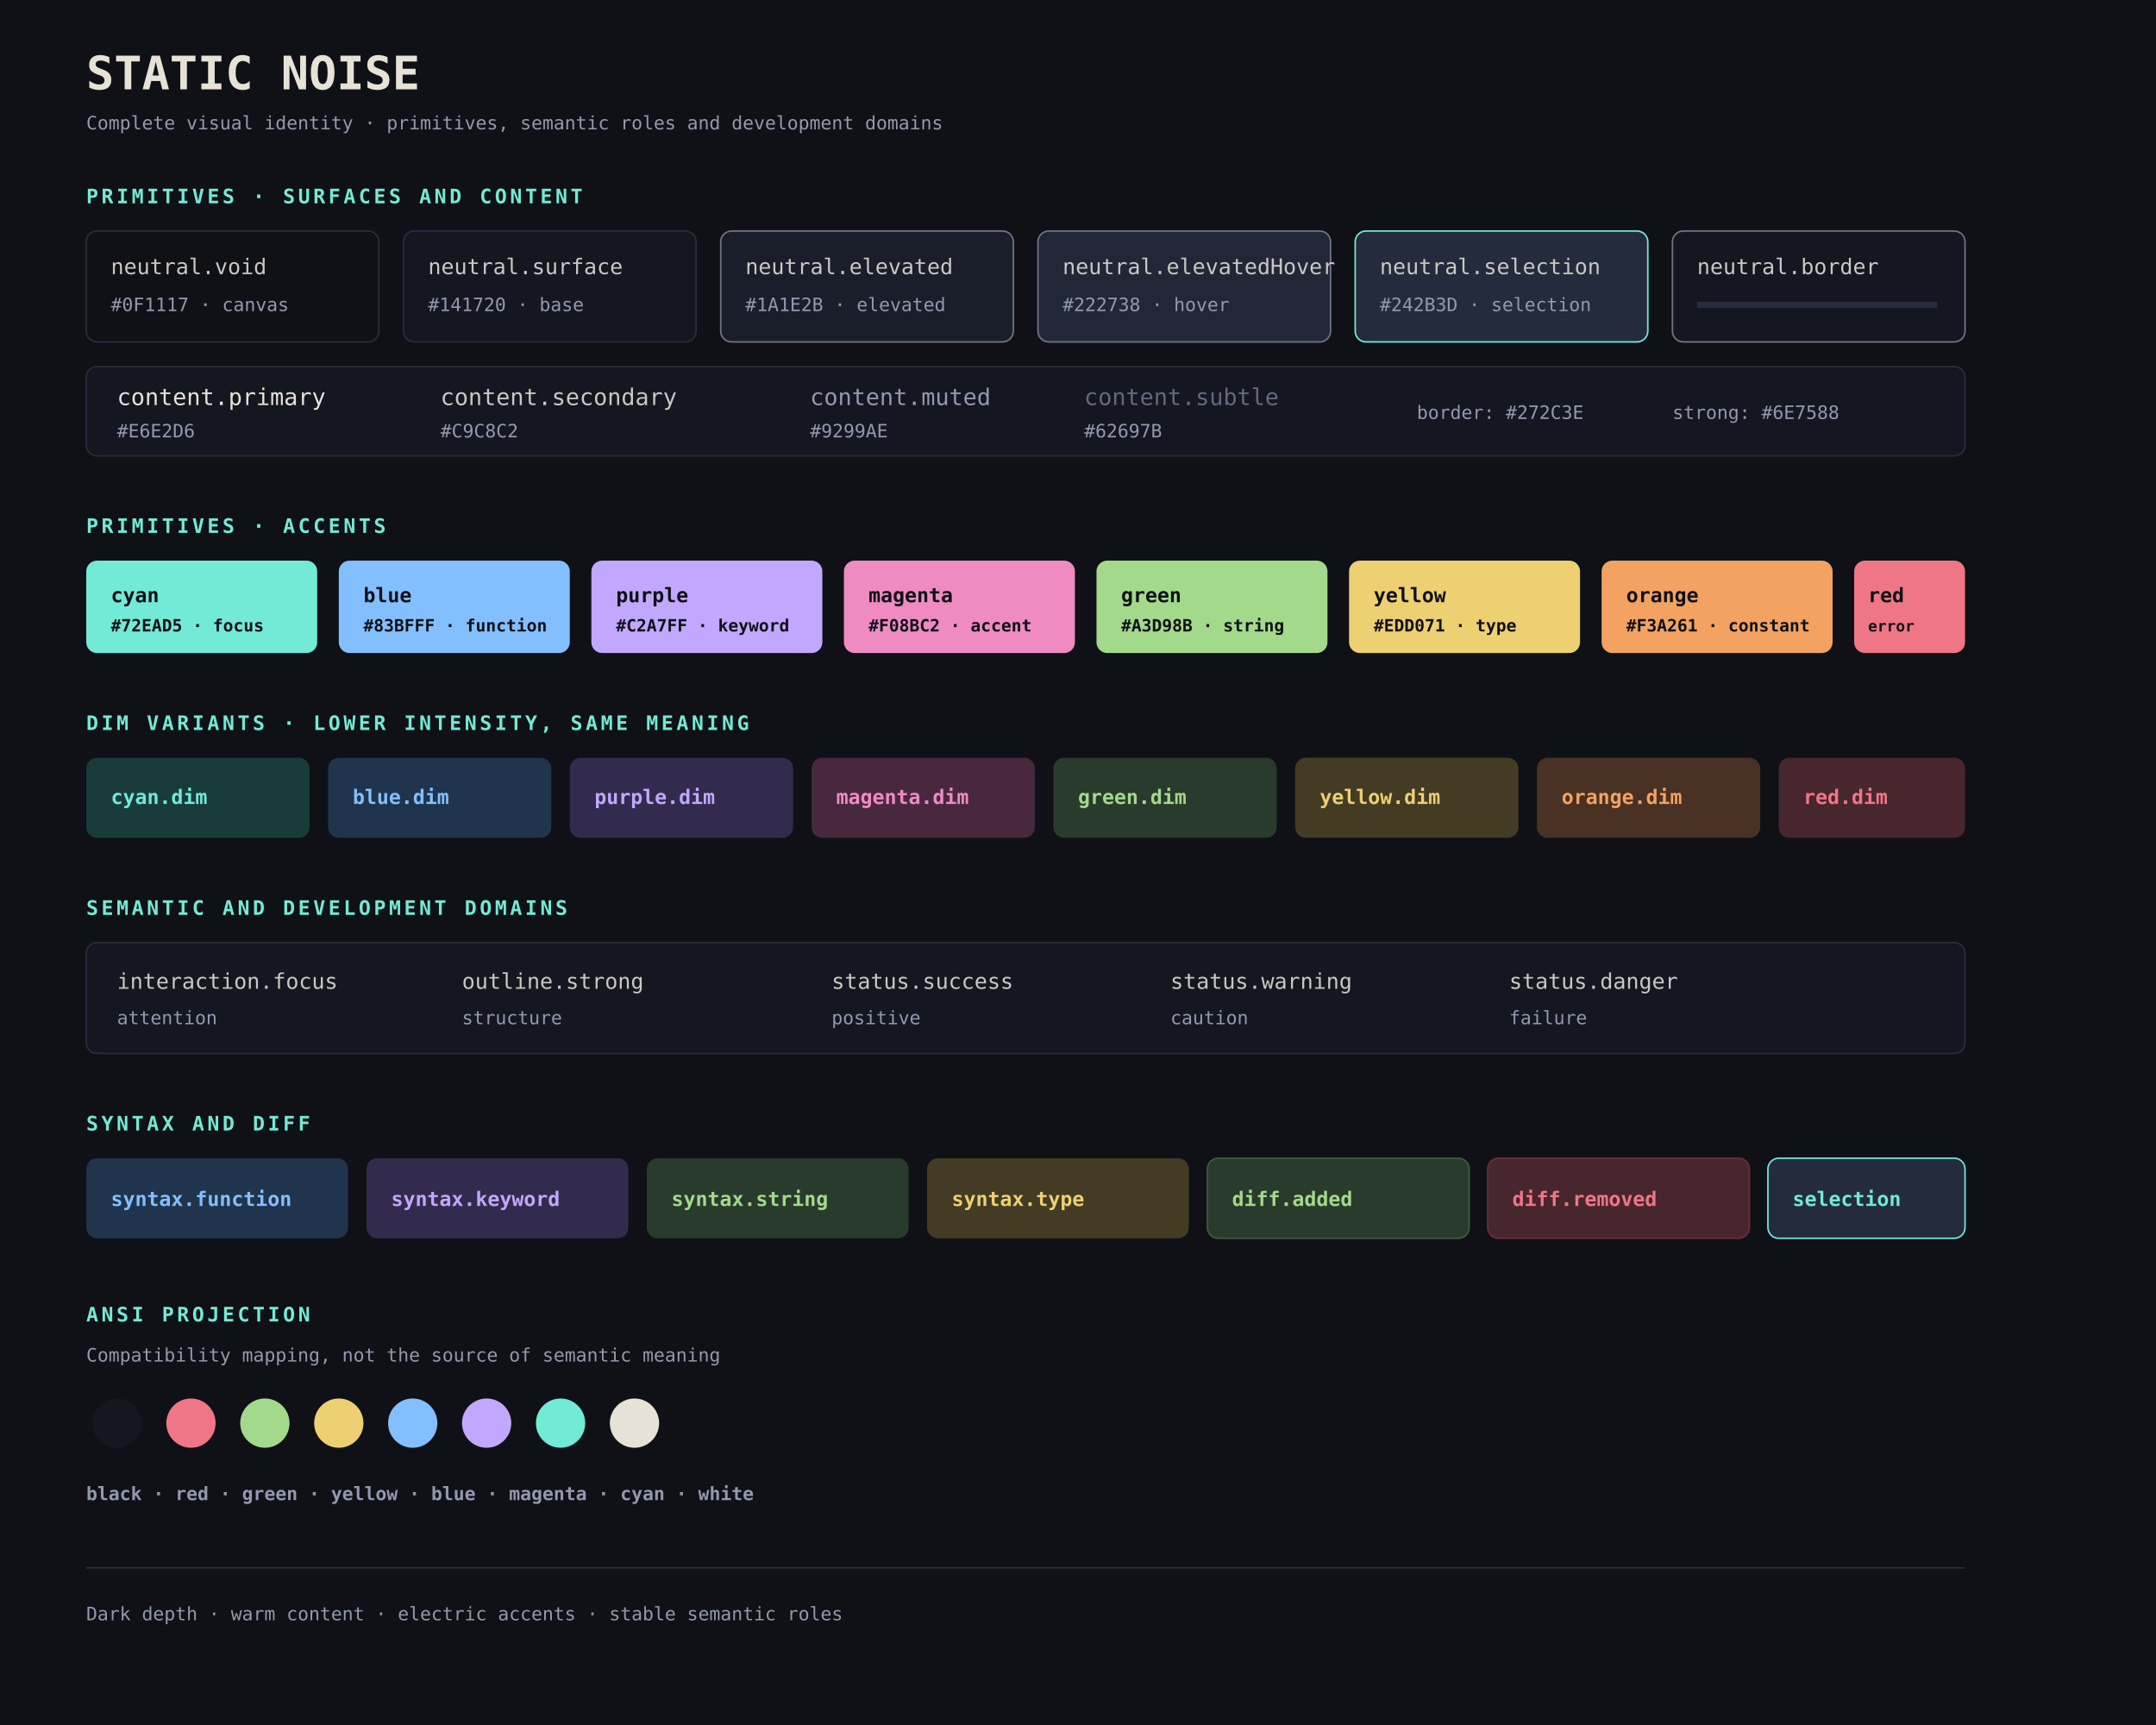
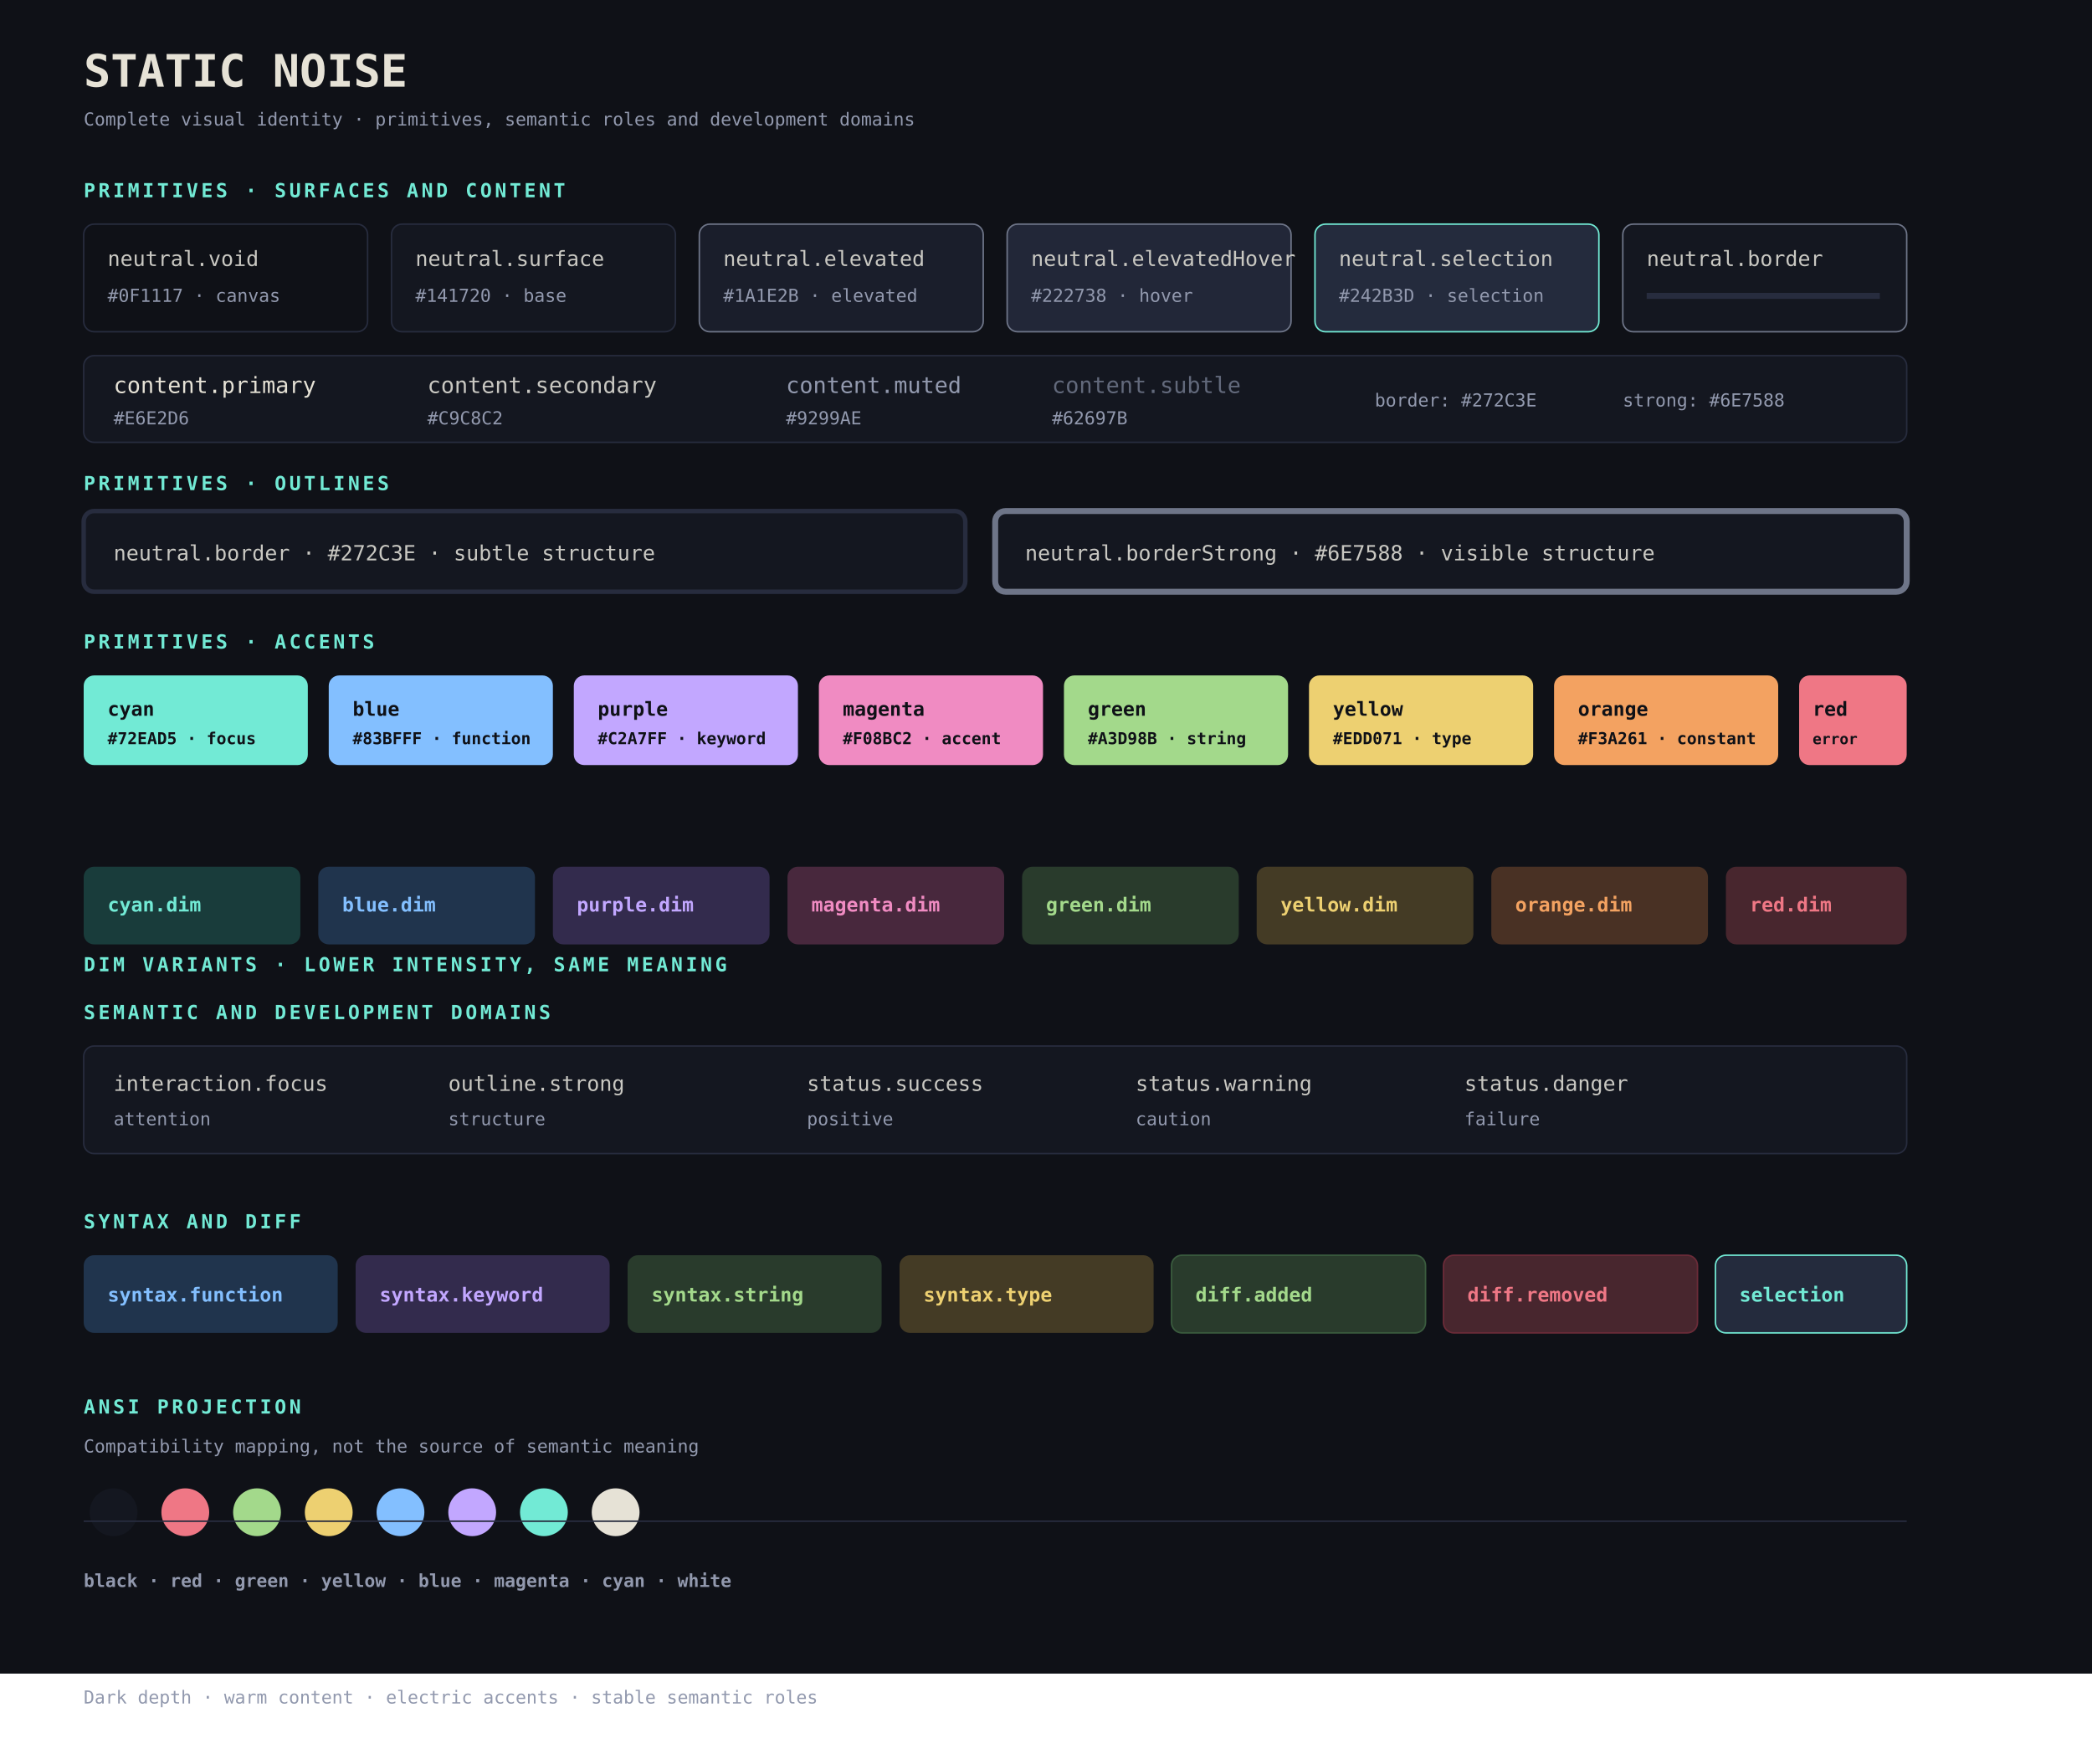
- <svg xmlns="http://www.w3.org/2000/svg" width="1400" height="1120" viewBox="0 0 1400 1120" role="img" aria-labelledby="title desc">
+ <svg xmlns="http://www.w3.org/2000/svg" width="1400" height="1180" viewBox="0 0 1400 1180" role="img" aria-labelledby="title desc">
  <rect width="1400" height="1120" fill="#0F1117" />
  <style>
    text { font-family: ui-monospace, SFMono-Regular, Menlo, Monaco, Consolas, monospace; }
    .label { font-size: 14px; fill: #C9C8C2; }
    .small { font-size: 12px; fill: #9299AE; }
    .title { font-size: 30px; font-weight: 700; fill: #E6E2D6; }
    .section { font-size: 13px; font-weight: 700; letter-spacing: 2px; fill: #72EAD5; }
    .chip { font-size: 13px; font-weight: 700; }
  </style>
  <text x="56" y="58" class="title">STATIC NOISE</text>
  <text x="56" y="84" class="small">Complete visual identity · primitives, semantic roles and development domains</text>
  <text x="56" y="132" class="section">PRIMITIVES · SURFACES AND CONTENT</text>
  <g>
    <rect x="56" y="150" width="190" height="72" rx="7" fill="#0F1117" stroke="#272C3E" />
    <text x="72" y="178" class="label">neutral.void</text>
    <text x="72" y="202" class="small">#0F1117 · canvas</text>
    <rect x="262" y="150" width="190" height="72" rx="7" fill="#141720" stroke="#272C3E" />
    <text x="278" y="178" class="label">neutral.surface</text>
    <text x="278" y="202" class="small">#141720 · base</text>
    <rect x="468" y="150" width="190" height="72" rx="7" fill="#1A1E2B" stroke="#6E7588" />
    <text x="484" y="178" class="label">neutral.elevated</text>
    <text x="484" y="202" class="small">#1A1E2B · elevated</text>
    <rect x="674" y="150" width="190" height="72" rx="7" fill="#222738" stroke="#6E7588" />
    <text x="690" y="178" class="label">neutral.elevatedHover</text>
    <text x="690" y="202" class="small">#222738 · hover</text>
    <rect x="880" y="150" width="190" height="72" rx="7" fill="#242B3D" stroke="#72EAD5" />
    <text x="896" y="178" class="label">neutral.selection</text>
    <text x="896" y="202" class="small">#242B3D · selection</text>
    <rect x="1086" y="150" width="190" height="72" rx="7" fill="#141720" stroke="#6E7588" />
    <text x="1102" y="178" class="label">neutral.border</text>
    <line x1="1102" y1="198" x2="1258" y2="198" stroke="#272C3E" stroke-width="4" />
  </g>
  <rect x="56" y="238" width="1220" height="58" rx="7" fill="#141720" stroke="#272C3E" />
  <text x="76" y="263" font-size="15" fill="#E6E2D6">content.primary</text>
  <text x="286" y="263" font-size="15" fill="#C9C8C2">content.secondary</text>
  <text x="526" y="263" font-size="15" fill="#9299AE">content.muted</text>
  <text x="704" y="263" font-size="15" fill="#62697B">content.subtle</text>
  <text x="76" y="284" class="small">#E6E2D6</text>
  <text x="286" y="284" class="small">#C9C8C2</text>
  <text x="526" y="284" class="small">#9299AE</text>
  <text x="704" y="284" class="small">#62697B</text>
  <text x="920" y="272" class="small">border: #272C3E</text>
  <text x="1086" y="272" class="small">strong: #6E7588</text>
-   <text x="56" y="346" class="section">PRIMITIVES · ACCENTS</text>
+   <text x="56" y="328" class="section">PRIMITIVES · OUTLINES</text>
+   <rect x="56" y="342" width="590" height="54" rx="7" fill="#141720" stroke="#272C3E" stroke-width="3" />
+   <text x="76" y="375" class="label">neutral.border · #272C3E · subtle structure</text>
+   <rect x="666" y="342" width="610" height="54" rx="7" fill="#141720" stroke="#6E7588" stroke-width="4" />
+   <text x="686" y="375" class="label">neutral.borderStrong · #6E7588 · visible structure</text>
+   <text x="56" y="434" class="section">PRIMITIVES · ACCENTS</text>
  <g class="chip">
-     <rect x="56" y="364" width="150" height="60" rx="7" fill="#72EAD5" />
-     <text x="72" y="391" fill="#0F1117">cyan</text>
-     <text x="72" y="410" font-size="11" fill="#0F1117">#72EAD5 · focus</text>
-     <rect x="220" y="364" width="150" height="60" rx="7" fill="#83BFFF" />
-     <text x="236" y="391" fill="#0F1117">blue</text>
-     <text x="236" y="410" font-size="11" fill="#0F1117">#83BFFF · function</text>
-     <rect x="384" y="364" width="150" height="60" rx="7" fill="#C2A7FF" />
-     <text x="400" y="391" fill="#0F1117">purple</text>
-     <text x="400" y="410" font-size="11" fill="#0F1117">#C2A7FF · keyword</text>
-     <rect x="548" y="364" width="150" height="60" rx="7" fill="#F08BC2" />
-     <text x="564" y="391" fill="#0F1117">magenta</text>
-     <text x="564" y="410" font-size="11" fill="#0F1117">#F08BC2 · accent</text>
-     <rect x="712" y="364" width="150" height="60" rx="7" fill="#A3D98B" />
-     <text x="728" y="391" fill="#0F1117">green</text>
-     <text x="728" y="410" font-size="11" fill="#0F1117">#A3D98B · string</text>
-     <rect x="876" y="364" width="150" height="60" rx="7" fill="#EDD071" />
-     <text x="892" y="391" fill="#0F1117">yellow</text>
-     <text x="892" y="410" font-size="11" fill="#0F1117">#EDD071 · type</text>
-     <rect x="1040" y="364" width="150" height="60" rx="7" fill="#F3A261" />
-     <text x="1056" y="391" fill="#0F1117">orange</text>
-     <text x="1056" y="410" font-size="11" fill="#0F1117">#F3A261 · constant</text>
-     <rect x="1204" y="364" width="72" height="60" rx="7" fill="#EF7785" />
-     <text x="1213" y="391" fill="#0F1117">red</text>
-     <text x="1213" y="410" font-size="10" fill="#0F1117">error</text>
+     <rect x="56" y="452" width="150" height="60" rx="7" fill="#72EAD5" />
+     <text x="72" y="479" fill="#0F1117">cyan</text>
+     <text x="72" y="498" font-size="11" fill="#0F1117">#72EAD5 · focus</text>
+     <rect x="220" y="452" width="150" height="60" rx="7" fill="#83BFFF" />
+     <text x="236" y="479" fill="#0F1117">blue</text>
+     <text x="236" y="498" font-size="11" fill="#0F1117">#83BFFF · function</text>
+     <rect x="384" y="452" width="150" height="60" rx="7" fill="#C2A7FF" />
+     <text x="400" y="479" fill="#0F1117">purple</text>
+     <text x="400" y="498" font-size="11" fill="#0F1117">#C2A7FF · keyword</text>
+     <rect x="548" y="452" width="150" height="60" rx="7" fill="#F08BC2" />
+     <text x="564" y="479" fill="#0F1117">magenta</text>
+     <text x="564" y="498" font-size="11" fill="#0F1117">#F08BC2 · accent</text>
+     <rect x="712" y="452" width="150" height="60" rx="7" fill="#A3D98B" />
+     <text x="728" y="479" fill="#0F1117">green</text>
+     <text x="728" y="498" font-size="11" fill="#0F1117">#A3D98B · string</text>
+     <rect x="876" y="452" width="150" height="60" rx="7" fill="#EDD071" />
+     <text x="892" y="479" fill="#0F1117">yellow</text>
+     <text x="892" y="498" font-size="11" fill="#0F1117">#EDD071 · type</text>
+     <rect x="1040" y="452" width="150" height="60" rx="7" fill="#F3A261" />
+     <text x="1056" y="479" fill="#0F1117">orange</text>
+     <text x="1056" y="498" font-size="11" fill="#0F1117">#F3A261 · constant</text>
+     <rect x="1204" y="452" width="72" height="60" rx="7" fill="#EF7785" />
+     <text x="1213" y="479" fill="#0F1117">red</text>
+     <text x="1213" y="498" font-size="10" fill="#0F1117">error</text>
  </g>
-   <text x="56" y="474" class="section">DIM VARIANTS · LOWER INTENSITY, SAME MEANING</text>
+   <text x="56" y="650" class="section">DIM VARIANTS · LOWER INTENSITY, SAME MEANING</text>
  <g class="chip">
-     <rect x="56" y="492" width="145" height="52" rx="7" fill="#193C3B" />
-     <text x="72" y="522" fill="#72EAD5">cyan.dim</text>
-     <rect x="213" y="492" width="145" height="52" rx="7" fill="#20344D" />
-     <text x="229" y="522" fill="#83BFFF">blue.dim</text>
-     <rect x="370" y="492" width="145" height="52" rx="7" fill="#332B4D" />
-     <text x="386" y="522" fill="#C2A7FF">purple.dim</text>
-     <rect x="527" y="492" width="145" height="52" rx="7" fill="#48283D" />
-     <text x="543" y="522" fill="#F08BC2">magenta.dim</text>
-     <rect x="684" y="492" width="145" height="52" rx="7" fill="#293B2C" />
-     <text x="700" y="522" fill="#A3D98B">green.dim</text>
-     <rect x="841" y="492" width="145" height="52" rx="7" fill="#443B25" />
-     <text x="857" y="522" fill="#EDD071">yellow.dim</text>
-     <rect x="998" y="492" width="145" height="52" rx="7" fill="#493124" />
-     <text x="1014" y="522" fill="#F3A261">orange.dim</text>
-     <rect x="1155" y="492" width="121" height="52" rx="7" fill="#48262E" />
-     <text x="1171" y="522" fill="#EF7785">red.dim</text>
+     <rect x="56" y="580" width="145" height="52" rx="7" fill="#193C3B" />
+     <text x="72" y="610" fill="#72EAD5">cyan.dim</text>
+     <rect x="213" y="580" width="145" height="52" rx="7" fill="#20344D" />
+     <text x="229" y="610" fill="#83BFFF">blue.dim</text>
+     <rect x="370" y="580" width="145" height="52" rx="7" fill="#332B4D" />
+     <text x="386" y="610" fill="#C2A7FF">purple.dim</text>
+     <rect x="527" y="580" width="145" height="52" rx="7" fill="#48283D" />
+     <text x="543" y="610" fill="#F08BC2">magenta.dim</text>
+     <rect x="684" y="580" width="145" height="52" rx="7" fill="#293B2C" />
+     <text x="700" y="610" fill="#A3D98B">green.dim</text>
+     <rect x="841" y="580" width="145" height="52" rx="7" fill="#443B25" />
+     <text x="857" y="610" fill="#EDD071">yellow.dim</text>
+     <rect x="998" y="580" width="145" height="52" rx="7" fill="#493124" />
+     <text x="1014" y="610" fill="#F3A261">orange.dim</text>
+     <rect x="1155" y="580" width="121" height="52" rx="7" fill="#48262E" />
+     <text x="1171" y="610" fill="#EF7785">red.dim</text>
  </g>
-   <text x="56" y="594" class="section">SEMANTIC AND DEVELOPMENT DOMAINS</text>
-   <rect x="56" y="612" width="1220" height="72" rx="7" fill="#141720" stroke="#272C3E" />
-   <text x="76" y="642" class="label" fill="#72EAD5">interaction.focus</text>
-   <text x="300" y="642" class="label" fill="#6E7588">outline.strong</text>
-   <text x="540" y="642" class="label" fill="#A3D98B">status.success</text>
-   <text x="760" y="642" class="label" fill="#EDD071">status.warning</text>
-   <text x="980" y="642" class="label" fill="#EF7785">status.danger</text>
-   <text x="76" y="665" class="small">attention</text>
-   <text x="300" y="665" class="small">structure</text>
-   <text x="540" y="665" class="small">positive</text>
-   <text x="760" y="665" class="small">caution</text>
-   <text x="980" y="665" class="small">failure</text>
-   <text x="56" y="734" class="section">SYNTAX AND DIFF</text>
+   <text x="56" y="682" class="section">SEMANTIC AND DEVELOPMENT DOMAINS</text>
+   <rect x="56" y="700" width="1220" height="72" rx="7" fill="#141720" stroke="#272C3E" />
+   <text x="76" y="730" class="label" fill="#72EAD5">interaction.focus</text>
+   <text x="300" y="730" class="label" fill="#6E7588">outline.strong</text>
+   <text x="540" y="730" class="label" fill="#A3D98B">status.success</text>
+   <text x="760" y="730" class="label" fill="#EDD071">status.warning</text>
+   <text x="980" y="730" class="label" fill="#EF7785">status.danger</text>
+   <text x="76" y="753" class="small">attention</text>
+   <text x="300" y="753" class="small">structure</text>
+   <text x="540" y="753" class="small">positive</text>
+   <text x="760" y="753" class="small">caution</text>
+   <text x="980" y="753" class="small">failure</text>
+   <text x="56" y="822" class="section">SYNTAX AND DIFF</text>
  <g class="chip">
-     <rect x="56" y="752" width="170" height="52" rx="7" fill="#20344D" />
-     <text x="72" y="783" fill="#83BFFF">syntax.function</text>
-     <rect x="238" y="752" width="170" height="52" rx="7" fill="#332B4D" />
-     <text x="254" y="783" fill="#C2A7FF">syntax.keyword</text>
-     <rect x="420" y="752" width="170" height="52" rx="7" fill="#293B2C" />
-     <text x="436" y="783" fill="#A3D98B">syntax.string</text>
-     <rect x="602" y="752" width="170" height="52" rx="7" fill="#443B25" />
-     <text x="618" y="783" fill="#EDD071">syntax.type</text>
-     <rect x="784" y="752" width="170" height="52" rx="7" fill="#293B2C" stroke="#3A5C3E" />
-     <text x="800" y="783" fill="#A3D98B">diff.added</text>
-     <rect x="966" y="752" width="170" height="52" rx="7" fill="#48262E" stroke="#6B2B38" />
-     <text x="982" y="783" fill="#EF7785">diff.removed</text>
-     <rect x="1148" y="752" width="128" height="52" rx="7" fill="#242B3D" stroke="#72EAD5" />
-     <text x="1164" y="783" fill="#72EAD5">selection</text>
+     <rect x="56" y="840" width="170" height="52" rx="7" fill="#20344D" />
+     <text x="72" y="871" fill="#83BFFF">syntax.function</text>
+     <rect x="238" y="840" width="170" height="52" rx="7" fill="#332B4D" />
+     <text x="254" y="871" fill="#C2A7FF">syntax.keyword</text>
+     <rect x="420" y="840" width="170" height="52" rx="7" fill="#293B2C" />
+     <text x="436" y="871" fill="#A3D98B">syntax.string</text>
+     <rect x="602" y="840" width="170" height="52" rx="7" fill="#443B25" />
+     <text x="618" y="871" fill="#EDD071">syntax.type</text>
+     <rect x="784" y="840" width="170" height="52" rx="7" fill="#293B2C" stroke="#3A5C3E" />
+     <text x="800" y="871" fill="#A3D98B">diff.added</text>
+     <rect x="966" y="840" width="170" height="52" rx="7" fill="#48262E" stroke="#6B2B38" />
+     <text x="982" y="871" fill="#EF7785">diff.removed</text>
+     <rect x="1148" y="840" width="128" height="52" rx="7" fill="#242B3D" stroke="#72EAD5" />
+     <text x="1164" y="871" fill="#72EAD5">selection</text>
  </g>
-   <text x="56" y="858" class="section">ANSI PROJECTION</text>
-   <text x="56" y="884" class="small">Compatibility mapping, not the source of semantic meaning</text>
+   <text x="56" y="946" class="section">ANSI PROJECTION</text>
+   <text x="56" y="972" class="small">Compatibility mapping, not the source of semantic meaning</text>
  <g class="chip">
-     <circle cx="76" cy="924" r="16" fill="#141720" />
-     <circle cx="124" cy="924" r="16" fill="#EF7785" />
-     <circle cx="172" cy="924" r="16" fill="#A3D98B" />
-     <circle cx="220" cy="924" r="16" fill="#EDD071" />
-     <circle cx="268" cy="924" r="16" fill="#83BFFF" />
-     <circle cx="316" cy="924" r="16" fill="#C2A7FF" />
-     <circle cx="364" cy="924" r="16" fill="#72EAD5" />
-     <circle cx="412" cy="924" r="16" fill="#E6E2D6" />
-     <text x="56" y="974" class="small">black · red · green · yellow · blue · magenta · cyan · white</text>
+     <circle cx="76" cy="1012" r="16" fill="#141720" />
+     <circle cx="124" cy="1012" r="16" fill="#EF7785" />
+     <circle cx="172" cy="1012" r="16" fill="#A3D98B" />
+     <circle cx="220" cy="1012" r="16" fill="#EDD071" />
+     <circle cx="268" cy="1012" r="16" fill="#83BFFF" />
+     <circle cx="316" cy="1012" r="16" fill="#C2A7FF" />
+     <circle cx="364" cy="1012" r="16" fill="#72EAD5" />
+     <circle cx="412" cy="1012" r="16" fill="#E6E2D6" />
+     <text x="56" y="1062" class="small">black · red · green · yellow · blue · magenta · cyan · white</text>
  </g>
  <line x1="56" y1="1018" x2="1276" y2="1018" stroke="#272C3E" />
-   <text x="56" y="1052" class="small">Dark depth · warm content · electric accents · stable semantic roles</text>
+   <text x="56" y="1140" class="small">Dark depth · warm content · electric accents · stable semantic roles</text>
</svg>
